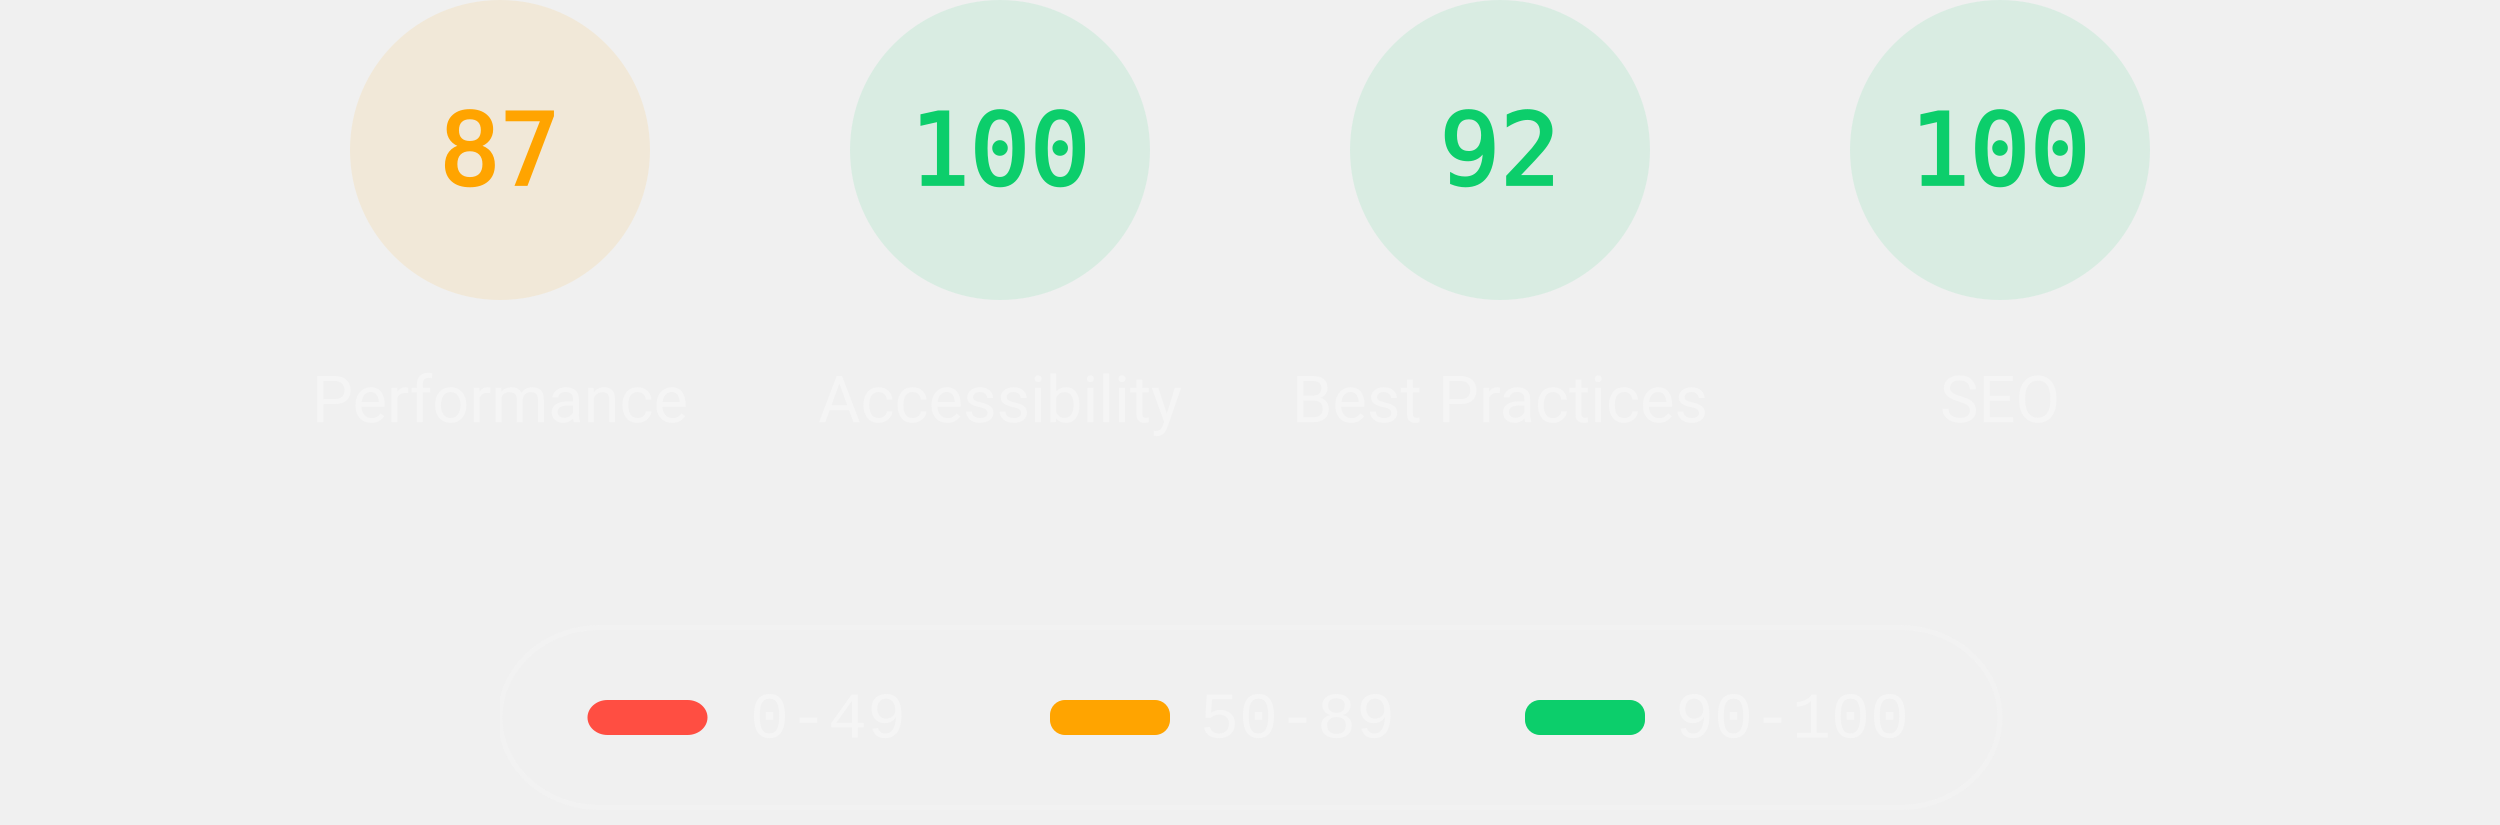
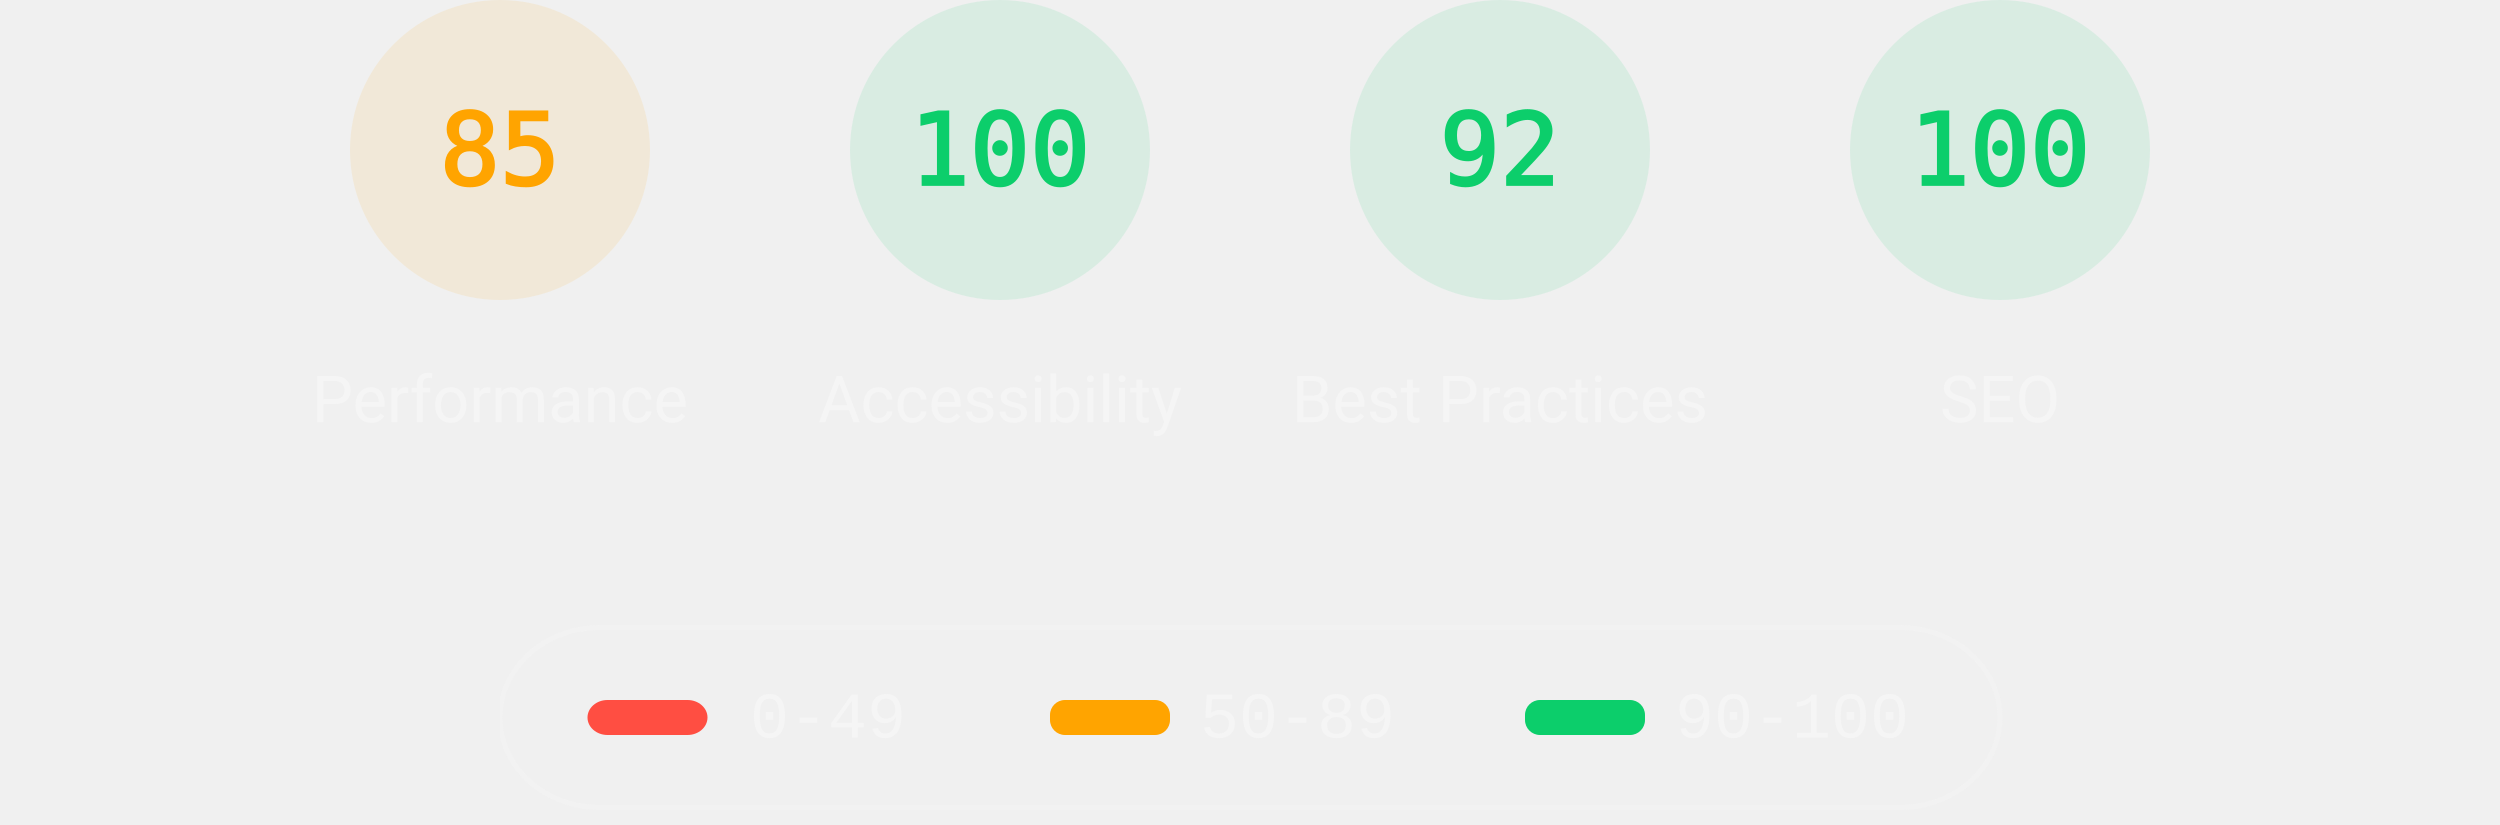
<svg xmlns="http://www.w3.org/2000/svg" class="theme--dark" fill="none" width="1000" height="330">
  <style>
			.gauge-base {
				opacity: 0.1
			}

			.gauge-arc {
				fill: none;
				animation-delay: 250ms;
				stroke-linecap: round;
				transform: rotate(-90deg);
				transform-origin: 100px 60px;
				animation: load-gauge 1s ease forwards
			}

			.guage-text {
				font-size: 40px;
				font-family: monospace;
				text-align: center
			}

			.guage-red {
				color: #ff4e42;
				fill: #ff4e42;
				stroke: #ff4e42
			}
			.guage-orange {
				color: #ffa400;
				fill: #ffa400;
				stroke: #ffa400
			}
			.guage-green {
				color: #0cce6b;
				fill: #0cce6b;
				stroke: #0cce6b
			}
			.theme--agnostic .guage-undefined {
				color: #5c5c5c;
				fill: #5c5c5c;
				stroke: #5c5c5c
			}
			.theme--light .guage-undefined {
				color: #1e1e1e;
				fill: #1e1e1e;
				stroke: #1e1e1e
			}
			.theme--dark .guage-undefined {
				color: #f5f5f5;
				fill: #f5f5f5;
				stroke: #f5f5f5
			}

			.guage-title {
				stroke: none;
				font-size: 26px;
				line-height: 26px;
				font-family: Roboto, Halvetica, Arial, sans-serif
			}
			.metric.guage-title {
				font-family: 'Courier New', Courier, monospace
			}
			.theme--agnostic .guage-title {
				color: #737373;
				fill: #737373
			}
			.theme--light .guage-title {
				color: #212121;
				fill: #212121
			}
			.theme--dark .guage-title {
				color: #f5f5f5;
				fill: #f5f5f5
			}

			@keyframes load-gauge {
				from {
					stroke-dasharray: 0 352.858
				}
			}
			.lh-gauge--pwa__disc {
				fill: #e0e0e0
			}
			.lh-gauge--pwa__logo {
				position: relative;
				fill: #b0b0b0
			}
			.lh-gauge--pwa__invisible {
				display: none
			}
			.lh-gauge--pwa__visible {
				display: inline
			}
			.guage-invisible {
				display: none
			}
			.lh-gauge--pwa__logo--primary-color {
				fill: #304ffe
			}
			.theme--agnostic .lh-gauge--pwa__logo--secondary-color {
				fill: #787878
			}
			.theme--light .lh-gauge--pwa__logo--secondary-color {
				fill: #3d3d3d
			}
			.theme--dark .lh-gauge--pwa__logo--secondary-color {
				fill: #d8b6b6
			}
			.theme--light #svg_2 {
				stroke: #00000022
			}
			.theme--agnostic #svg_2 {
				stroke: #616161
			}
			.theme--light #svg_2 {
				stroke: #00000022
			}
			.theme--dark #svg_2 {
				stroke: #f5f5f566
			}
		</style>
  <svg class="guage-div guage-perf guage-orange" viewBox="0 0 200 200" width="200" height="200" x="100" y="0">
    <circle class="gauge-base" r="56" cx="100" cy="60" stroke-width="8" />
-     <circle class="gauge-arc guage-arc-1" r="56" cx="100" cy="60" stroke-width="8" style="stroke-dasharray: 306.116, 351.858;" />
-     <text class="guage-text" x="100px" y="60px" alignment-baseline="central" dominant-baseline="central" text-anchor="middle">87</text>
+     <circle class="gauge-arc guage-arc-1" r="56" cx="100" cy="60" stroke-width="8" style="stroke-dasharray: 299.079, 351.858;" />
+     <text class="guage-text" x="100px" y="60px" alignment-baseline="central" dominant-baseline="central" text-anchor="middle">85</text>
    <text class="guage-title" x="100px" y="160px" alignment-baseline="central" dominant-baseline="central" text-anchor="middle">Performance</text>
  </svg>
  <svg class="guage-div guage-acc guage-green" viewBox="0 0 200 200" width="200" height="200" x="300" y="0">
    <circle class="gauge-base" r="56" cx="100" cy="60" stroke-width="8" />
    <circle class="gauge-arc guage-arc-2" r="56" cx="100" cy="60" stroke-width="8" style="stroke-dasharray: 351.858, 351.858;" />
    <text class="guage-text" x="100px" y="60px" alignment-baseline="central" dominant-baseline="central" text-anchor="middle">100</text>
    <text class="guage-title" x="100px" y="160px" alignment-baseline="central" dominant-baseline="central" text-anchor="middle">Accessibility</text>
  </svg>
  <svg class="guage-div guage-best guage-green" viewBox="0 0 200 200" width="200" height="200" x="500" y="0">
    <circle class="gauge-base" r="56" cx="100" cy="60" stroke-width="8" />
    <circle class="gauge-arc guage-arc-3" r="56" cx="100" cy="60" stroke-width="8" style="stroke-dasharray: 323.709, 351.858;" />
    <text class="guage-text" x="100px" y="60px" alignment-baseline="central" dominant-baseline="central" text-anchor="middle">92</text>
    <text class="guage-title" x="100px" y="160px" alignment-baseline="central" dominant-baseline="central" text-anchor="middle">Best Practices</text>
  </svg>
  <svg class="guage-div guage-seo guage-green" viewBox="0 0 200 200" width="200" height="200" x="700" y="0">
    <circle class="gauge-base" r="56" cx="100" cy="60" stroke-width="8" />
    <circle class="gauge-arc guage-arc-4" r="56" cx="100" cy="60" stroke-width="8" style="stroke-dasharray: 351.858, 351.858;" />
    <text class="guage-text" x="100px" y="60px" alignment-baseline="central" dominant-baseline="central" text-anchor="middle">100</text>
    <text class="guage-title" x="100px" y="160px" alignment-baseline="central" dominant-baseline="central" text-anchor="middle">SEO</text>
  </svg>
  <svg class="guage-div guage-pwa guage-invisible" viewBox="0 0 200 200" width="200" height="200" x="900" y="0">
    <svg viewBox="0 0 60 60" width="112" height="112" x="44" y="4">
      <defs>
        <linearGradient id="lh-gauge--pwa__check-circle__gradient-0" x1="50%" y1="0%" x2="50%" y2="100%">
          <stop stop-color="#00C852" offset="0%" />
          <stop stop-color="#009688" offset="100%" />
        </linearGradient>
        <linearGradient id="lh-gauge--pwa__installable__shadow-gradient-0" x1="76.056%" x2="24.111%" y1="82.995%" y2="24.735%">
          <stop stop-color="#A5D6A7" offset="0%" />
          <stop stop-color="#80CBC4" offset="100%" />
        </linearGradient>
        <linearGradient id="lh-gauge--pwa__fast-reliable__shadow-gradient-0" x1="76.056%" y1="82.995%" x2="25.678%" y2="26.493%">
          <stop stop-color="#64B5F6" offset="0%" />
          <stop stop-color="#2979FF" offset="100%" />
        </linearGradient>
        <g id="lh-gauge--pwa__fast-reliable-badge-0">
          <circle fill="#FFFFFF" cx="10" cy="10" r="10" />
          <path fill="#304FFE" d="M10 3.58l5.25 2.34v3.5c0 3.23-2.24 6.26-5.25 7-3.01-.74-5.25-3.77-5.25-7v-3.5L10 3.58zm-.47 10.74l2.76-4.83.03-.07c.04-.08 0-.24-.22-.24h-1.64l.47-3.26h-.47l-2.7 4.77c-.02.01.05-.1-.04.05-.09.16-.1.31.18.31h1.63l-.47 3.27h.47z" />
        </g>
        <g id="lh-gauge--pwa__installable-badge-0">
          <circle fill="#FFFFFF" cx="10" cy="10" r="10" />
          <path fill="#009688" d="M10 4.167A5.835 5.835 0 0 0 4.167 10 5.835 5.835 0 0 0 10 15.833 5.835 5.835 0 0 0 15.833 10 5.835 5.835 0 0 0 10 4.167zm2.917 6.416h-2.334v2.334H9.417v-2.334H7.083V9.417h2.334V7.083h1.166v2.334h2.334v1.166z" />
        </g>
      </defs>
      <g stroke="none" fill-rule="nonzero">
        <circle class="lh-gauge--pwa__disc" cx="30" cy="30" r="30" />
        <g class="lh-gauge--pwa__logo">
          <path d="M35.66 19.39l.7-1.75h2L37.4 15 38.6 12l3.4 9h-2.51l-.58-1.61z" />
          <path d="M33.52 21l3.65-9h-2.42l-2.5 5.82L30.5 12h-1.86l-1.9 5.82-1.35-2.65-1.21 3.72L25.4 21h2.38l1.72-5.2 1.64 5.2z" />
          <path fill-rule="nonzero" d="M20.3 17.91h1.48c.45 0 .85-.05 1.2-.15l.39-1.18 1.07-3.3a2.64 2.64 0 0 0-.28-.37c-.55-.6-1.36-.91-2.42-.91H18v9h2.3V17.9zm1.96-3.84c.22.22.33.5.33.87 0 .36-.1.65-.29.87-.2.23-.59.35-1.15.35h-.86v-2.41h.87c.52 0 .89.1 1.1.32z" />
        </g>
        <rect class="lh-gauge--pwa__component lh-gauge--pwa__na-line lh-gauge--pwa__invisible" fill="#FFFFFF" x="20" y="32" width="20" height="4" rx="2" />
        <g class="lh-gauge--pwa__component lh-gauge--pwa__fast-reliable-badge lh-gauge--pwa__invisible" transform="translate(20, 29)">
          <path fill="url(#lh-gauge--pwa__fast-reliable__shadow-gradient-0)" d="M33.63 19.49A30 30 0 0 1 16.2 30.36L3 17.14 17.14 3l16.49 16.49z" />
          <use href="#lh-gauge--pwa__fast-reliable-badge-0" />
        </g>
        <g class="lh-gauge--pwa__component lh-gauge--pwa__installable-badge lh-gauge--pwa__invisible" transform="translate(20, 29)">
          <path fill="url(#lh-gauge--pwa__installable__shadow-gradient-0)" d="M33.629 19.487c-4.272 5.453-10.391 9.39-17.415 10.869L3 17.142 17.142 3 33.63 19.487z" />
          <use href="#lh-gauge--pwa__installable-badge-0" />
        </g>
        <g class="lh-gauge--pwa__component lh-gauge--pwa__fast-reliable-installable-badges lh-gauge--pwa__invisible">
          <g transform="translate(8, 29)">
            <path fill="url(#lh-gauge--pwa__fast-reliable__shadow-gradient-0)" d="M16.321 30.463L3 17.143 17.142 3l22.365 22.365A29.864 29.864 0 0 1 22 31c-1.942 0-3.84-.184-5.679-.537z" />
            <use href="#lh-gauge--pwa__fast-reliable-badge-0" />
          </g>
          <g transform="translate(32, 29)">
            <path fill="url(#lh-gauge--pwa__installable__shadow-gradient-0)" d="M25.982 11.84a30.107 30.107 0 0 1-13.08 15.203L3 17.143 17.142 3l8.84 8.84z" />
            <use href="#lh-gauge--pwa__installable-badge-0" />
          </g>
        </g>
        <g class="lh-gauge--pwa__component lh-gauge--pwa__check-circle lh-gauge--pwa__invisible" transform="translate(18, 28)">
          <circle fill="#FFFFFF" cx="12" cy="12" r="12" />
          <path fill="url(#lh-gauge--pwa__check-circle__gradient-0)" d="M12 2a10 10 0 1 0 0 20 10 10 0 0 0 0-20zm-2 15l-5-5 1.41-1.41L10 14.17l7.59-7.59L19 8l-9 9z" />
        </g>
      </g>
    </svg>
    <text class="guage-title" y="160px" alignment-baseline="central" dominant-baseline="central" text-anchor="middle">
      <tspan x="100px" dy="-6px">Progressive</tspan>
      <tspan x="100px" dy="30px">Web App</tspan>
    </text>
  </svg>
  <svg width="604" height="76" x="200" y="250">
    <g>
      <rect fill="none" id="canvas_background" height="80" width="604" y="-1" x="-1" />
      <g display="none" overflow="visible" y="0" x="0" height="100%" width="100%" id="canvasGrid">
        <rect fill="url(#gridpattern)" stroke-width="0" y="0" x="0" height="100%" width="100%" />
      </g>
    </g>
    <g>
      <rect fill-opacity="0" stroke-width="2" rx="40" id="svg_2" height="72" width="600" y="1" x="0" fill="#000000" />
      <rect stroke="#000" rx="8" id="svg_3" height="14" width="48" y="30" x="35" stroke-opacity="null" stroke-width="0" fill="#ff4e42" />
      <rect stroke="#000" rx="6" id="svg_4" height="14" width="48" y="30" x="220" stroke-opacity="null" stroke-width="0" fill="#ffa400" />
      <rect stroke="#000" rx="6" id="svg_5" height="14" width="48" y="30" x="410" stroke-opacity="null" stroke-width="0" fill="#0cce6b" />
      <text class="metric guage-title" xml:space="preserve" text-anchor="start" font-size="26" id="svg_6" y="45" x="100" stroke-opacity="null" stroke-width="0" stroke="#000">0-49</text>
      <text class="metric guage-title" xml:space="preserve" text-anchor="start" font-size="26" id="svg_7" y="45" x="280" stroke-opacity="null" stroke-width="0" stroke="#000">50-89</text>
      <text class="metric guage-title" xml:space="preserve" text-anchor="start" font-size="26" id="svg_8" y="45" x="470" stroke-opacity="null" stroke-width="0" stroke="#000">90-100</text>
    </g>
  </svg>
</svg>
